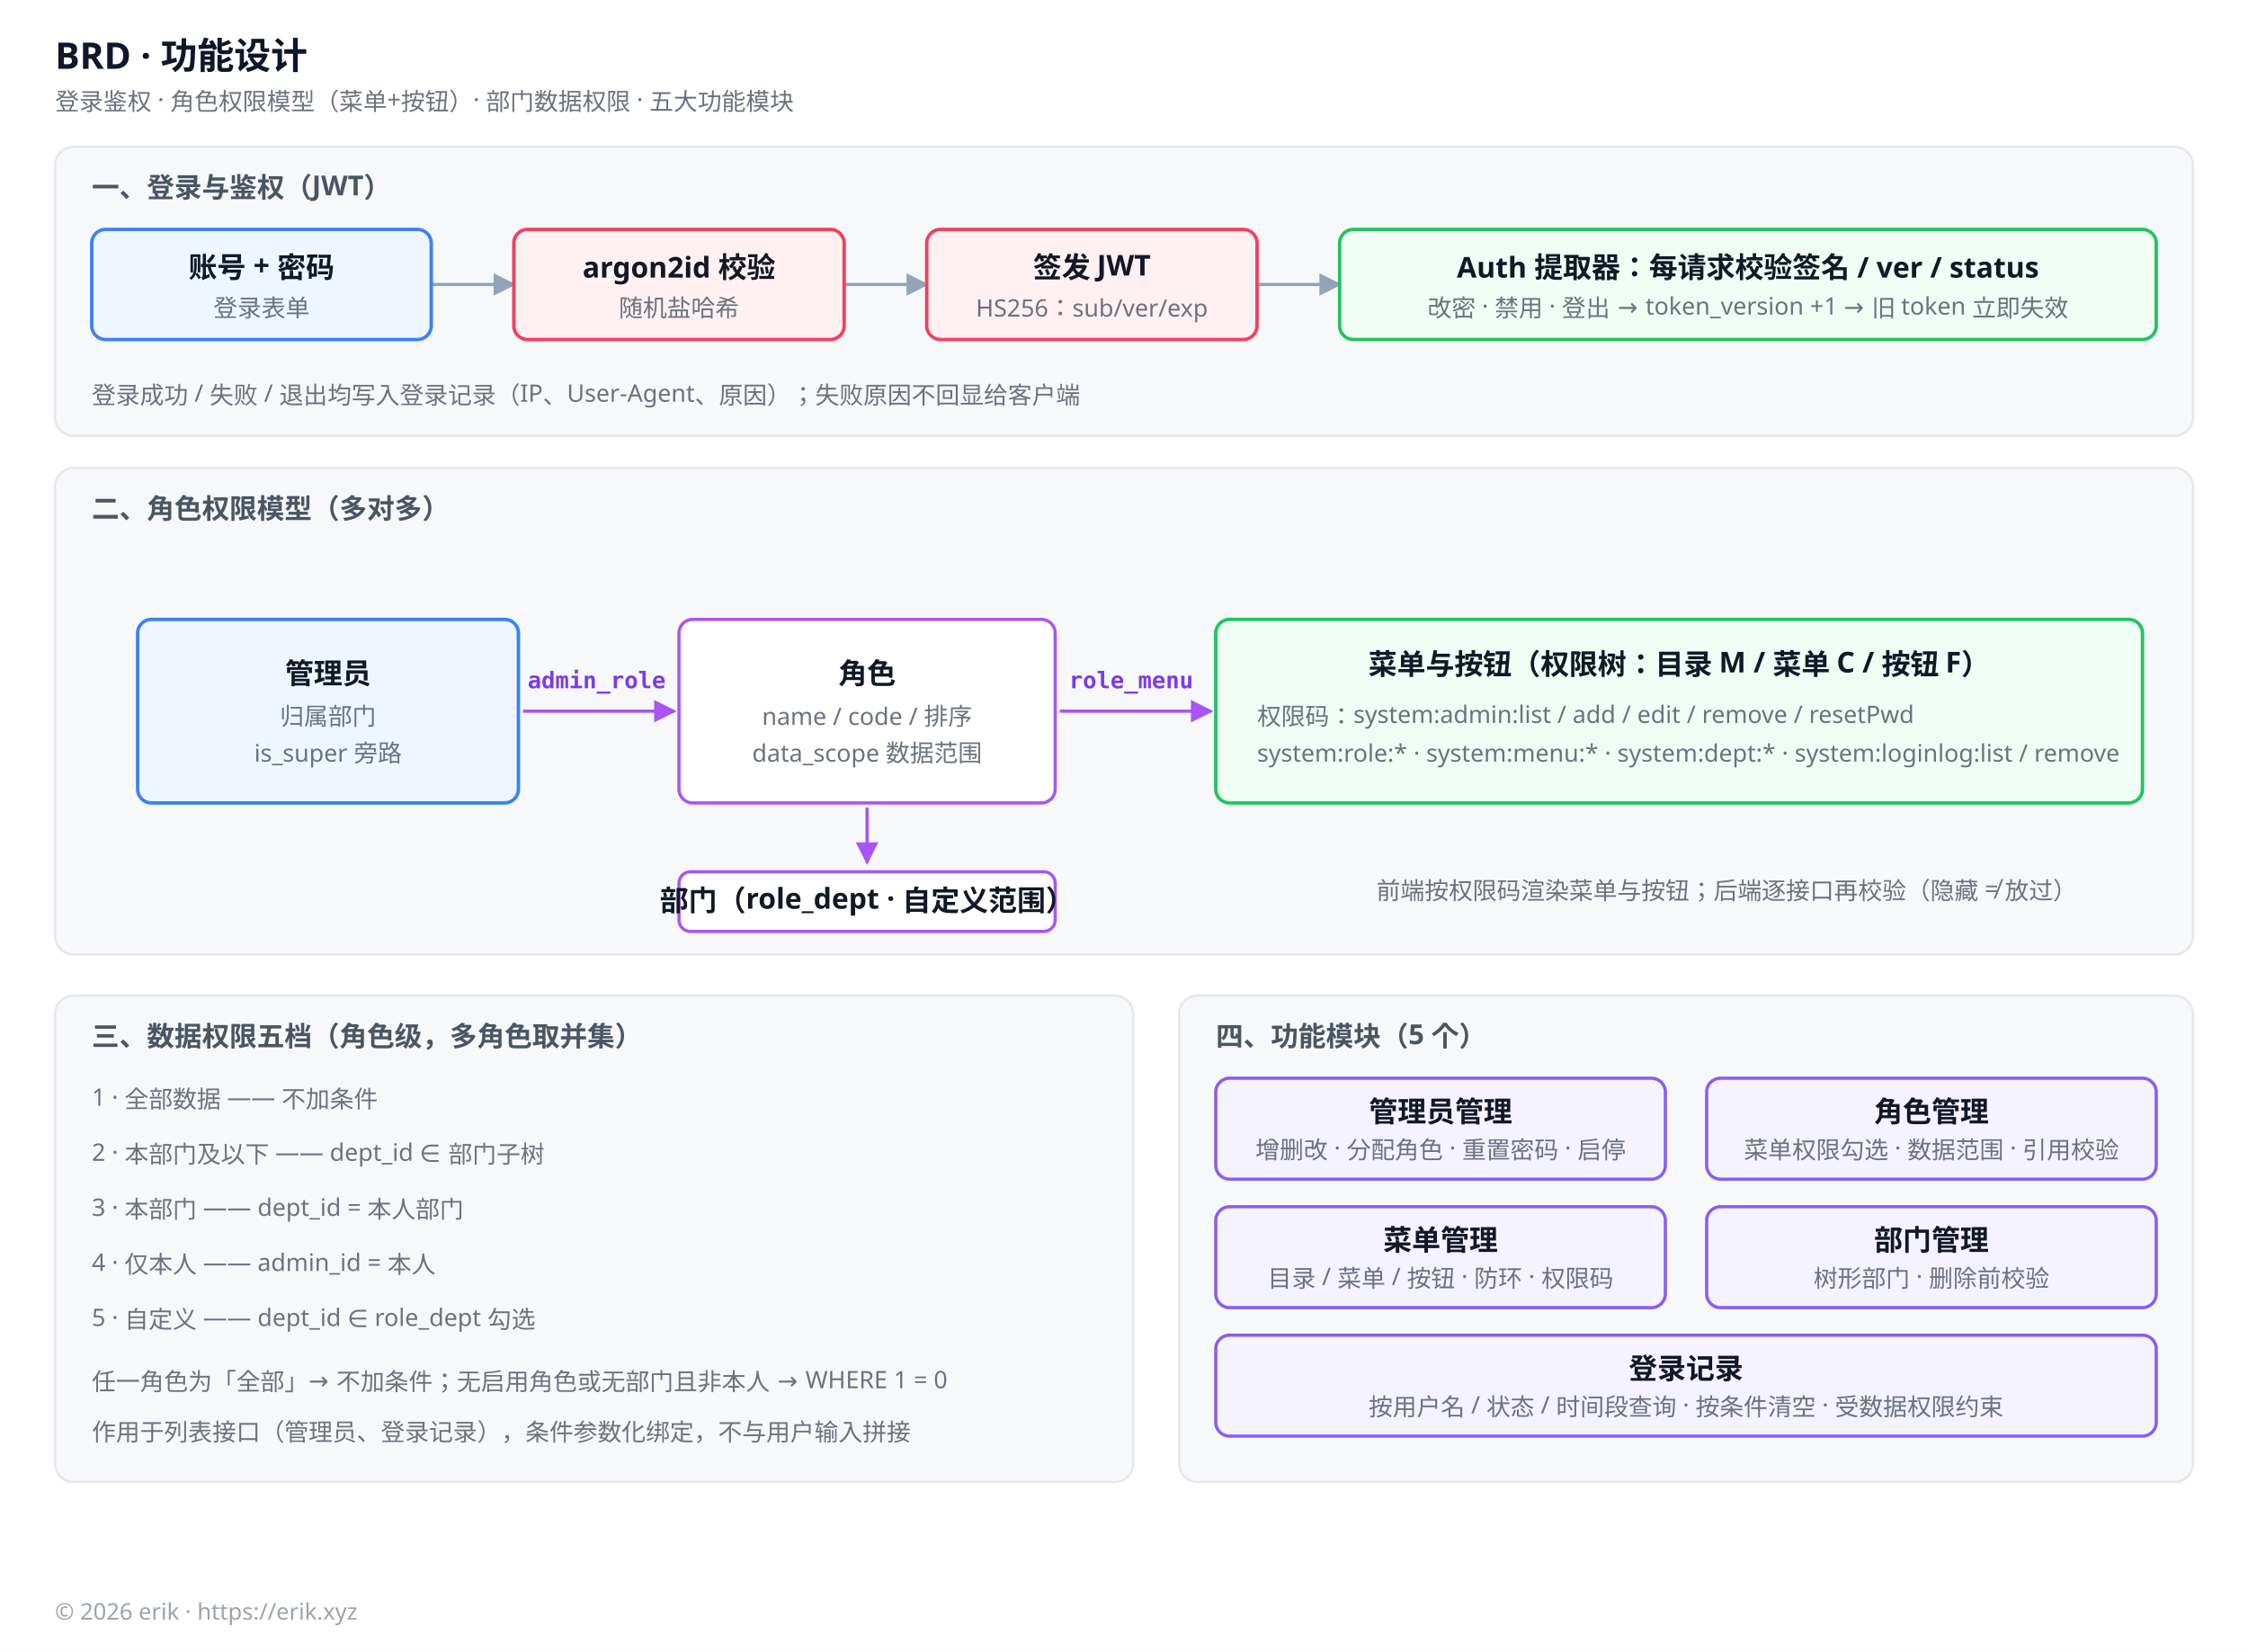
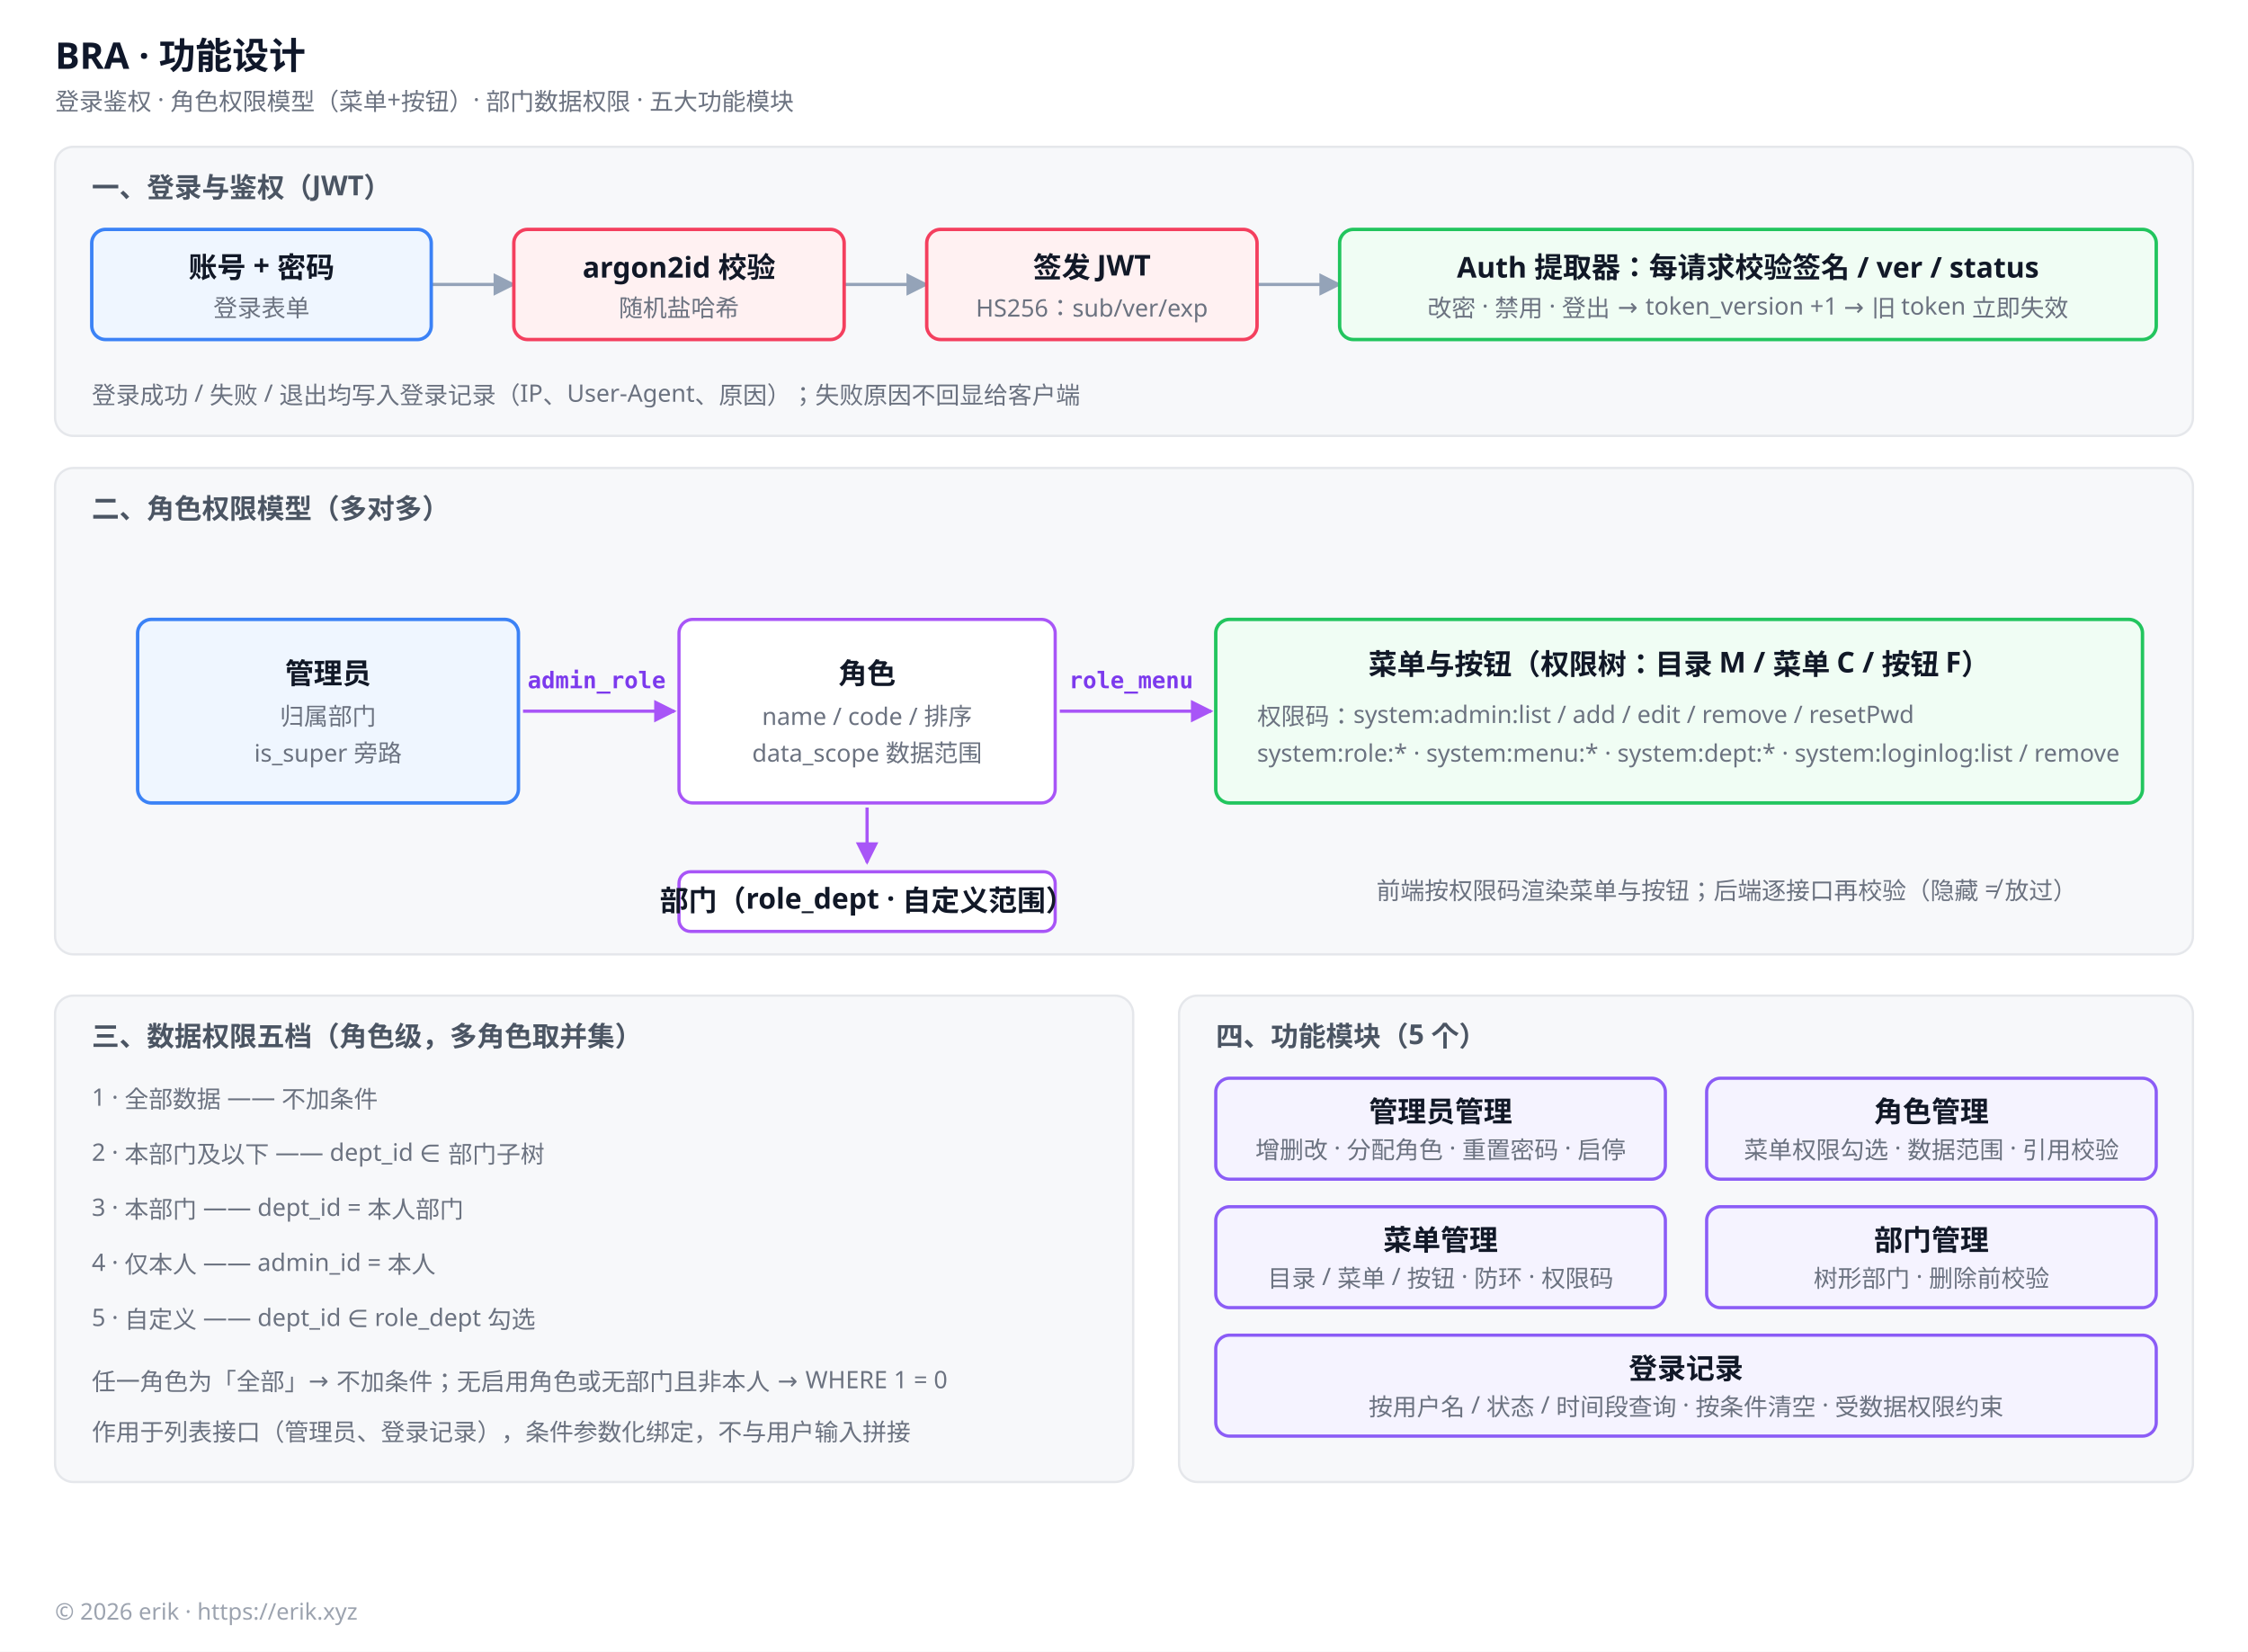
<svg xmlns="http://www.w3.org/2000/svg" viewBox="0 0 980 720" width="980" height="720" role="img" aria-label="bee-rust 管理后台 功能设计图">
  <style>
    .bg { fill: #ffffff; }
    .panel { fill: #f7f8fa; stroke: #e5e7eb; stroke-width: 1; }
    .panel-label { font: 600 12px system-ui, "PingFang SC", "Microsoft YaHei", sans-serif; fill: #4b5563; }
    .box-frontend { fill: #eff6ff; stroke: #3b82f6; stroke-width: 1.5; }
    .box-backend  { fill: #f0fdf4; stroke: #22c55e; stroke-width: 1.5; }
    .box-db       { fill: #fefce8; stroke: #eab308; stroke-width: 1.5; }
    .box-security { fill: #fff1f2; stroke: #f43f5e; stroke-width: 1.5; }
    .box-join     { fill: #ffffff; stroke: #a855f7; stroke-width: 1.4; }
    .box-module   { fill: #f5f3ff; stroke: #8b5cf6; stroke-width: 1.4; }
    .t-name { font: 600 12.5px system-ui, "PingFang SC", "Microsoft YaHei", sans-serif; fill: #111827; }
    .t-sub  { font: 10.5px system-ui, "PingFang SC", "Microsoft YaHei", sans-serif; fill: #6b7280; }
    .t-join { font: 600 10px ui-monospace, Menlo, Consolas, monospace; fill: #7c3aed; }
    .t-title{ font: 700 16px system-ui, "PingFang SC", "Microsoft YaHei", sans-serif; fill: #0f172a; }
    .t-foot { font: 10px system-ui, "PingFang SC", "Microsoft YaHei", sans-serif; fill: #9ca3af; }
    .a-default { stroke: #94a3b8; stroke-width: 1.4; fill: none; }
    .a-data    { stroke: #a855f7; stroke-width: 1.4; fill: none; }
  </style>
  <defs>
    <marker id="ar" viewBox="0 0 10 10" refX="9" refY="5" markerWidth="7" markerHeight="7" orient="auto-start-reverse">
      <path d="M0,0 L10,5 L0,10 z" fill="#94a3b8" />
    </marker>
    <marker id="ar-data" viewBox="0 0 10 10" refX="9" refY="5" markerWidth="7" markerHeight="7" orient="auto-start-reverse">
      <path d="M0,0 L10,5 L0,10 z" fill="#a855f7" />
    </marker>
  </defs>
  <rect class="bg" x="0" y="0" width="980" height="720" />
-   <text class="t-title" x="24" y="30">BRD · 功能设计</text>
+   <text class="t-title" x="24" y="30">BRA · 功能设计</text>
  <text class="t-sub" x="24" y="48">登录鉴权 · 角色权限模型（菜单+按钮）· 部门数据权限 · 五大功能模块</text>
  <rect class="panel" x="24" y="64" width="932" height="126" rx="8" />
  <text class="panel-label" x="40" y="86">一、登录与鉴权（JWT）</text>
  <path class="a-default" d="M188,124 L224,124" marker-end="url(#ar)" />
  <path class="a-default" d="M368,124 L404,124" marker-end="url(#ar)" />
  <path class="a-default" d="M548,124 L584,124" marker-end="url(#ar)" />
  <rect class="box-frontend" x="40" y="100" width="148" height="48" rx="6" />
  <text class="t-name" x="114" y="121" text-anchor="middle">账号 + 密码</text>
  <text class="t-sub" x="114" y="138" text-anchor="middle">登录表单</text>
  <rect class="box-security" x="224" y="100" width="144" height="48" rx="6" />
  <text class="t-name" x="296" y="121" text-anchor="middle">argon2id 校验</text>
  <text class="t-sub" x="296" y="138" text-anchor="middle">随机盐哈希</text>
  <rect class="box-security" x="404" y="100" width="144" height="48" rx="6" />
  <text class="t-name" x="476" y="121" text-anchor="middle">签发 JWT</text>
  <text class="t-sub" x="476" y="138" text-anchor="middle">HS256：sub/ver/exp</text>
  <rect class="box-backend" x="584" y="100" width="356" height="48" rx="6" />
  <text class="t-name" x="762" y="121" text-anchor="middle">Auth 提取器：每请求校验签名 / ver / status</text>
  <text class="t-sub" x="762" y="138" text-anchor="middle">改密 · 禁用 · 登出 → token_version +1 → 旧 token 立即失效</text>
  <text class="t-sub" x="40" y="176">登录成功 / 失败 / 退出均写入登录记录（IP、User-Agent、原因）；失败原因不回显给客户端</text>
  <rect class="panel" x="24" y="204" width="932" height="212" rx="8" />
  <text class="panel-label" x="40" y="226">二、角色权限模型（多对多）</text>
  <path class="a-data" d="M228,310 L294,310" marker-end="url(#ar-data)" />
  <text class="t-join" x="230" y="300">admin_role</text>
  <path class="a-data" d="M462,310 L528,310" marker-end="url(#ar-data)" />
  <text class="t-join" x="466" y="300">role_menu</text>
  <path class="a-data" d="M378,352 L378,376" marker-end="url(#ar-data)" />
  <rect class="box-frontend" x="60" y="270" width="166" height="80" rx="6" />
  <text class="t-name" x="143" y="298" text-anchor="middle">管理员</text>
  <text class="t-sub" x="143" y="316" text-anchor="middle">归属部门</text>
  <text class="t-sub" x="143" y="332" text-anchor="middle">is_super 旁路</text>
  <rect class="box-join" x="296" y="270" width="164" height="80" rx="6" />
  <text class="t-name" x="378" y="298" text-anchor="middle">角色</text>
  <text class="t-sub" x="378" y="316" text-anchor="middle">name / code / 排序</text>
  <text class="t-sub" x="378" y="332" text-anchor="middle">data_scope 数据范围</text>
  <rect class="box-backend" x="530" y="270" width="404" height="80" rx="6" />
  <text class="t-name" x="732" y="294" text-anchor="middle">菜单与按钮（权限树：目录 M / 菜单 C / 按钮 F）</text>
  <text class="t-sub" x="548" y="316">权限码：system:admin:list / add / edit / remove / resetPwd</text>
  <text class="t-sub" x="548" y="332">system:role:* · system:menu:* · system:dept:* · system:loginlog:list / remove</text>
  <rect class="box-join" x="296" y="380" width="164" height="26" rx="5" />
  <text class="t-name" x="378" y="397" text-anchor="middle" font-size="11">部门（role_dept · 自定义范围）</text>
  <text class="t-sub" x="600" y="392">前端按权限码渲染菜单与按钮；后端逐接口再校验（隐藏 ≠ 放过）</text>
  <rect class="panel" x="24" y="434" width="470" height="212" rx="8" />
  <text class="panel-label" x="40" y="456">三、数据权限五档（角色级，多角色取并集）</text>
  <text class="t-sub" x="40" y="482">1 · 全部数据 —— 不加条件</text>
  <text class="t-sub" x="40" y="506">2 · 本部门及以下 —— dept_id ∈ 部门子树</text>
  <text class="t-sub" x="40" y="530">3 · 本部门 —— dept_id = 本人部门</text>
  <text class="t-sub" x="40" y="554">4 · 仅本人 —— admin_id = 本人</text>
  <text class="t-sub" x="40" y="578">5 · 自定义 —— dept_id ∈ role_dept 勾选</text>
  <text class="t-sub" x="40" y="606">任一角色为「全部」→ 不加条件；无启用角色或无部门且非本人 → WHERE 1 = 0</text>
  <text class="t-sub" x="40" y="628">作用于列表接口（管理员、登录记录），条件参数化绑定，不与用户输入拼接</text>
  <rect class="panel" x="514" y="434" width="442" height="212" rx="8" />
  <text class="panel-label" x="530" y="456">四、功能模块（5 个）</text>
  <rect class="box-module" x="530" y="470" width="196" height="44" rx="6" />
  <text class="t-name" x="628" y="489" text-anchor="middle">管理员管理</text>
  <text class="t-sub" x="628" y="505" text-anchor="middle">增删改 · 分配角色 · 重置密码 · 启停</text>
  <rect class="box-module" x="744" y="470" width="196" height="44" rx="6" />
  <text class="t-name" x="842" y="489" text-anchor="middle">角色管理</text>
  <text class="t-sub" x="842" y="505" text-anchor="middle">菜单权限勾选 · 数据范围 · 引用校验</text>
  <rect class="box-module" x="530" y="526" width="196" height="44" rx="6" />
  <text class="t-name" x="628" y="545" text-anchor="middle">菜单管理</text>
  <text class="t-sub" x="628" y="561" text-anchor="middle">目录 / 菜单 / 按钮 · 防环 · 权限码</text>
  <rect class="box-module" x="744" y="526" width="196" height="44" rx="6" />
  <text class="t-name" x="842" y="545" text-anchor="middle">部门管理</text>
  <text class="t-sub" x="842" y="561" text-anchor="middle">树形部门 · 删除前校验</text>
  <rect class="box-module" x="530" y="582" width="410" height="44" rx="6" />
  <text class="t-name" x="735" y="601" text-anchor="middle">登录记录</text>
  <text class="t-sub" x="735" y="617" text-anchor="middle">按用户名 / 状态 / 时间段查询 · 按条件清空 · 受数据权限约束</text>
  <text class="t-foot" x="24" y="706">© 2026 erik · https://erik.xyz</text>
</svg>
